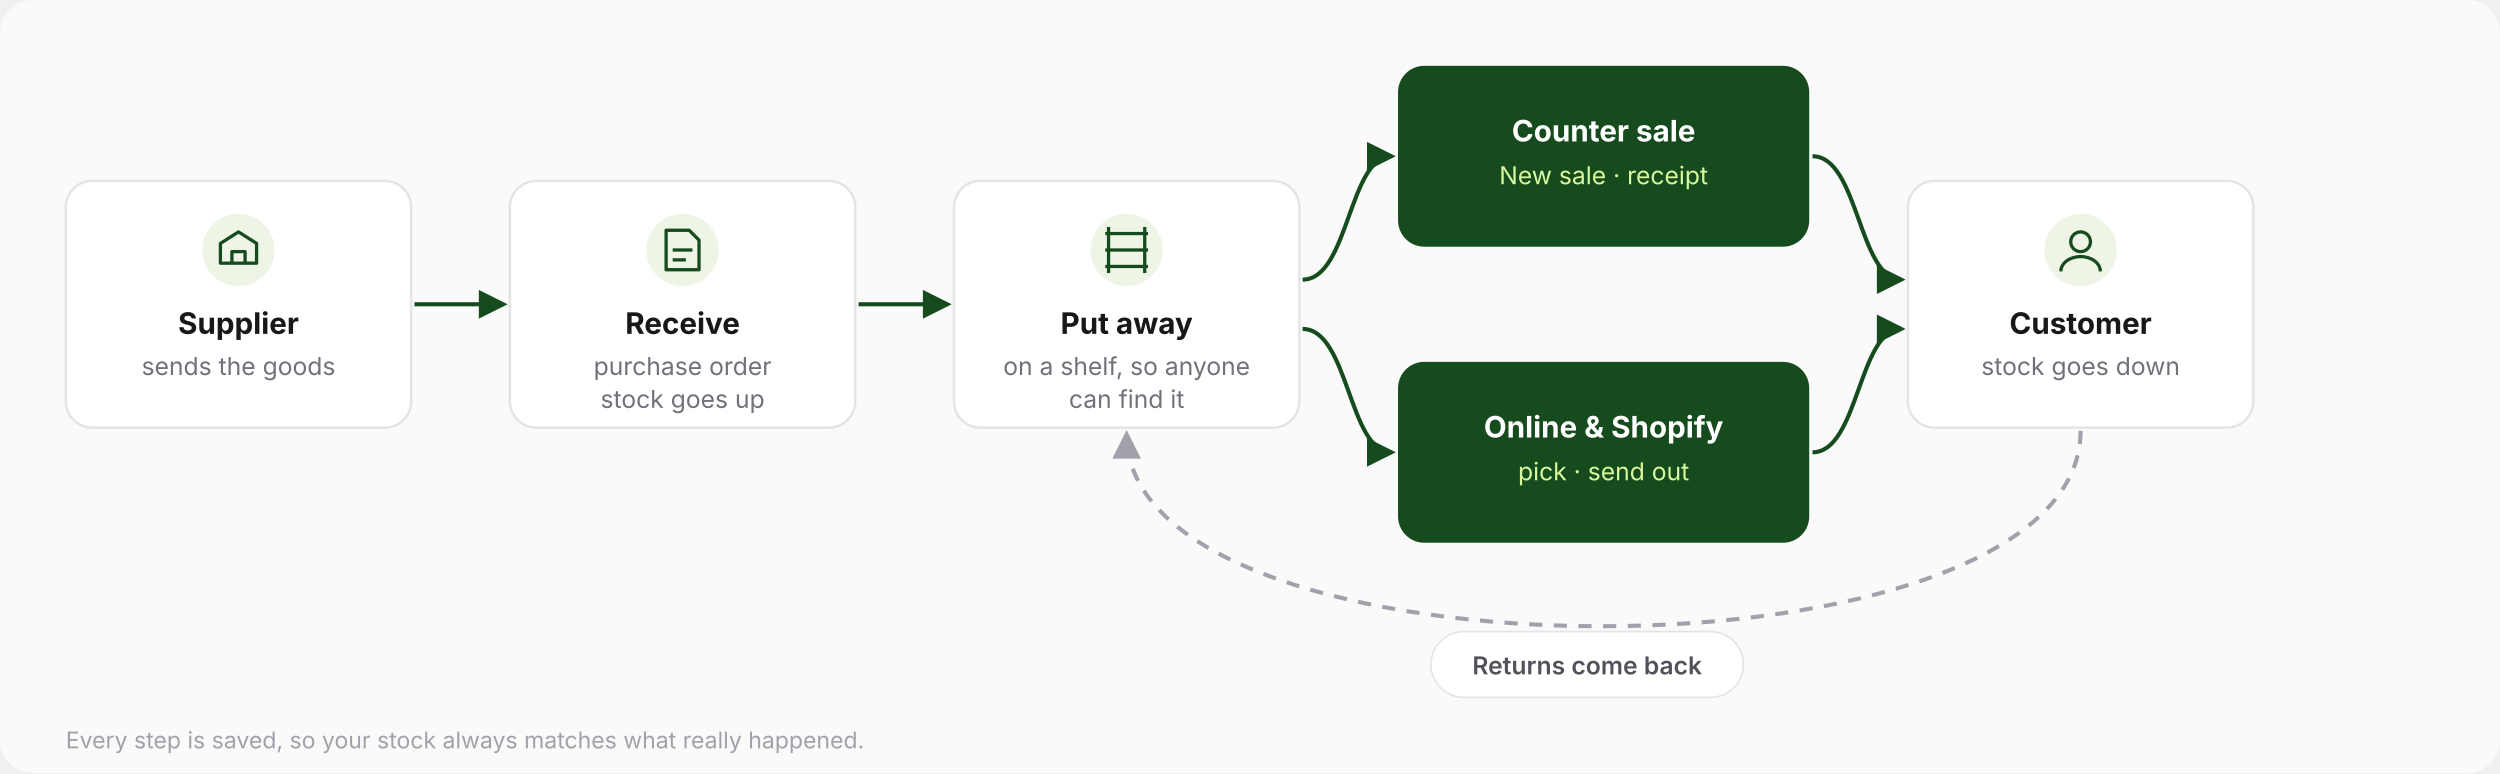
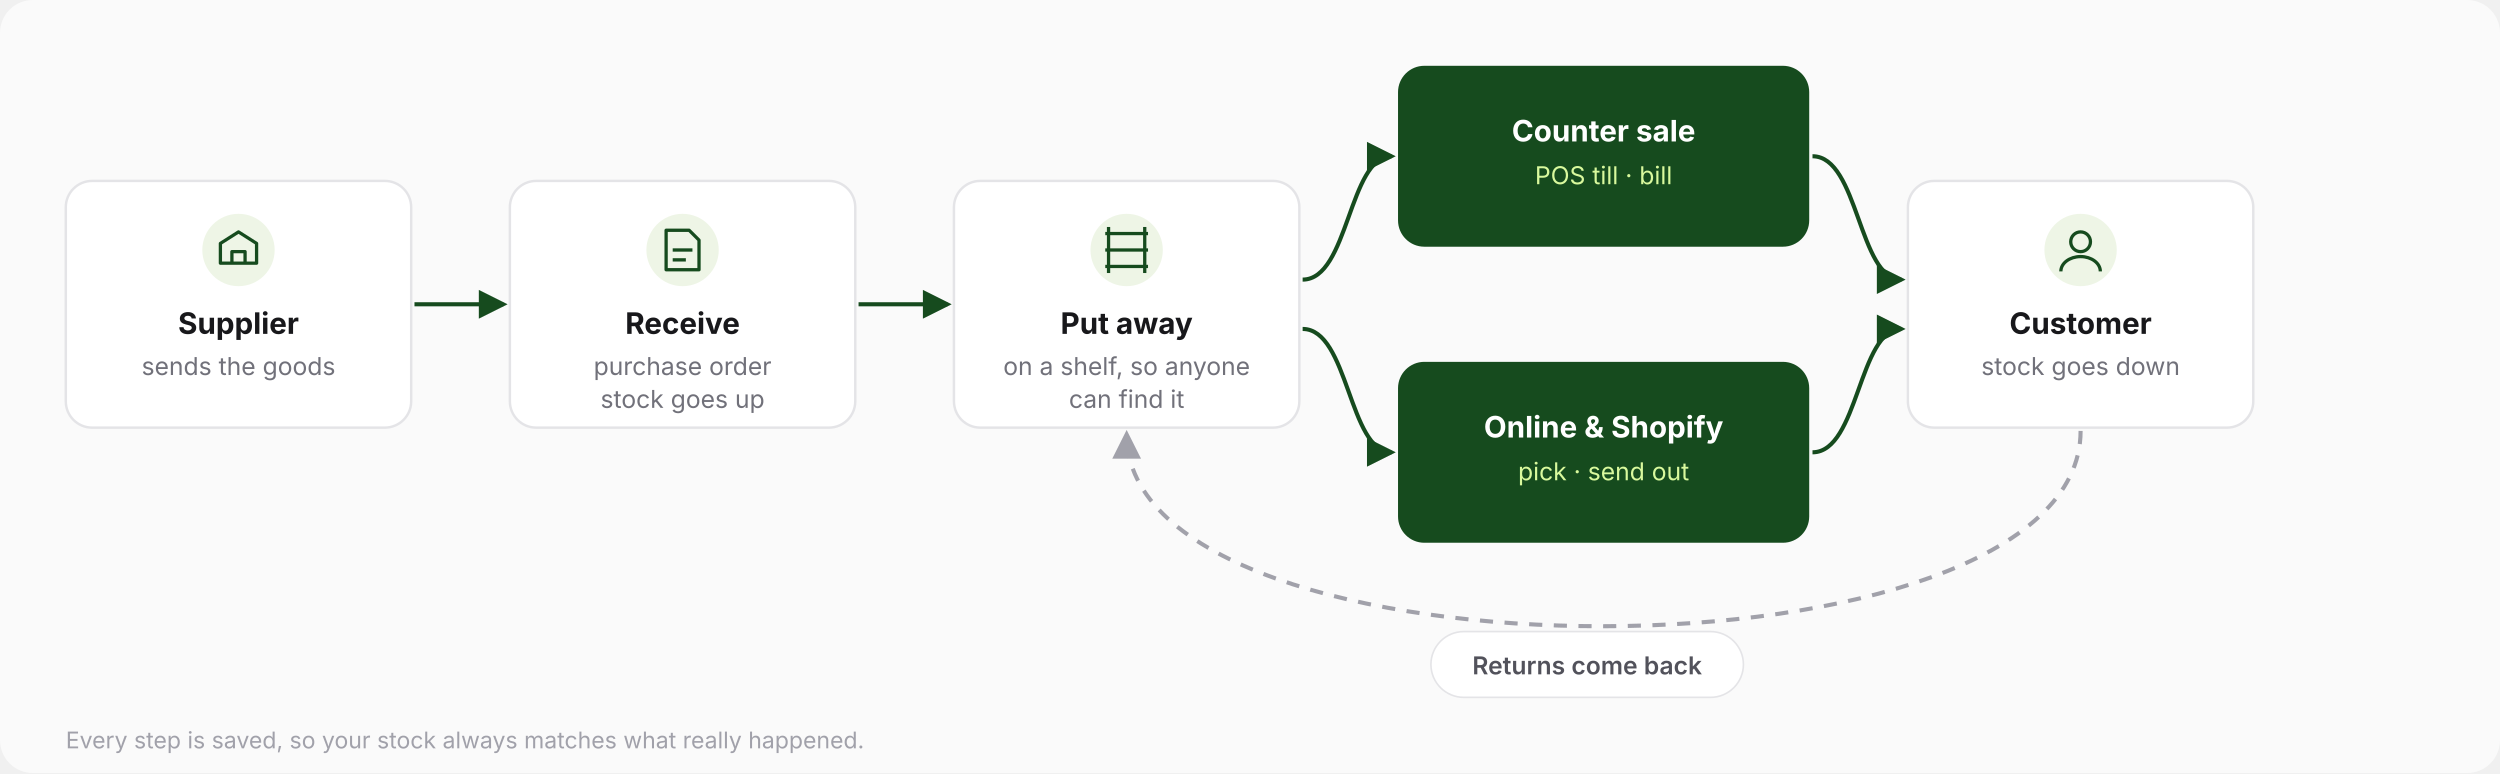
<svg xmlns="http://www.w3.org/2000/svg" viewBox="0 0 1520 470" font-family="Inter, Segoe UI, Arial, sans-serif" role="img" aria-label="How stock moves: a supplier order is received, put on shelves, sold at the counter or online, and returns come back.">
  <defs>
    <marker id="a" viewBox="0 0 10 10" refX="8.5" refY="5" markerWidth="7" markerHeight="7" orient="auto">
      <path d="M0,0 L10,5 L0,10 z" fill="#164B1E" />
    </marker>
    <marker id="g" viewBox="0 0 10 10" refX="8.5" refY="5" markerWidth="7" markerHeight="7" orient="auto">
      <path d="M0,0 L10,5 L0,10 z" fill="#a1a1aa" />
    </marker>
  </defs>
  <rect width="1520" height="470" rx="20" fill="#fafafa" />
  <g font-size="15" text-anchor="middle">
    <rect x="40" y="110" width="210" height="150" rx="16" fill="#fff" stroke="#e4e4e7" stroke-width="1.5" />
    <circle cx="145" cy="152" r="22" fill="#eef5e6" />
    <path d="M134 160 v-12 l11 -7 l11 7 v12 z M141 160 v-7 h8 v7" stroke="#164B1E" stroke-width="2" fill="none" stroke-linejoin="round" />
    <text x="145" y="203" fill="#18181b" font-size="18" font-weight="700">Supplier</text>
    <text x="145" y="228" fill="#71717a">sends the goods</text>
    <rect x="310" y="110" width="210" height="150" rx="16" fill="#fff" stroke="#e4e4e7" stroke-width="1.5" />
    <circle cx="415" cy="152" r="22" fill="#eef5e6" />
    <path d="M405 140 h14 l6 6 v18 h-20 z M409 152 h12 M409 158 h8" stroke="#164B1E" stroke-width="2" fill="none" stroke-linejoin="round" />
    <text x="415" y="203" fill="#18181b" font-size="18" font-weight="700">Receive</text>
    <text x="415" y="228" fill="#71717a">purchase order</text>
    <text x="415" y="248" fill="#71717a">stock goes up</text>
    <rect x="580" y="110" width="210" height="150" rx="16" fill="#fff" stroke="#e4e4e7" stroke-width="1.5" />
    <circle cx="685" cy="152" r="22" fill="#eef5e6" />
    <path d="M672 142 h26 M672 152 h26 M672 162 h26 M674 138 v28 M696 138 v28" stroke="#164B1E" stroke-width="2" fill="none" />
    <text x="685" y="203" fill="#18181b" font-size="18" font-weight="700">Put away</text>
    <text x="685" y="228" fill="#71717a">on a shelf, so anyone</text>
    <text x="685" y="248" fill="#71717a">can find it</text>
    <rect x="850" y="40" width="250" height="110" rx="16" fill="#164B1E" />
    <text x="975" y="86" fill="#fff" font-size="18" font-weight="700">Counter sale</text>
-     <text x="975" y="112" fill="#d9f99d">New sale · receipt</text>
+     <text x="975" y="112" fill="#d9f99d">POS till · bill</text>
    <rect x="850" y="220" width="250" height="110" rx="16" fill="#164B1E" />
    <text x="975" y="266" fill="#fff" font-size="18" font-weight="700">Online &amp; Shopify</text>
    <text x="975" y="292" fill="#d9f99d">pick · send out</text>
    <rect x="1160" y="110" width="210" height="150" rx="16" fill="#fff" stroke="#e4e4e7" stroke-width="1.5" />
    <circle cx="1265" cy="152" r="22" fill="#eef5e6" />
    <circle cx="1265" cy="147" r="6" stroke="#164B1E" stroke-width="2" fill="none" />
    <path d="M1253 165 a12 9 0 0 1 24 0" stroke="#164B1E" stroke-width="2" fill="none" />
    <text x="1265" y="203" fill="#18181b" font-size="18" font-weight="700">Customer</text>
    <text x="1265" y="228" fill="#71717a">stock goes down</text>
  </g>
  <path d="M252 185 H306" stroke="#164B1E" stroke-width="2.5" marker-end="url(#a)" />
  <path d="M522 185 H576" stroke="#164B1E" stroke-width="2.5" marker-end="url(#a)" />
  <path d="M792 170 C 820 170, 820 95, 846 95" stroke="#164B1E" stroke-width="2.5" fill="none" marker-end="url(#a)" />
  <path d="M792 200 C 820 200, 820 275, 846 275" stroke="#164B1E" stroke-width="2.5" fill="none" marker-end="url(#a)" />
  <path d="M1102 95 C 1130 95, 1130 170, 1156 170" stroke="#164B1E" stroke-width="2.5" fill="none" marker-end="url(#a)" />
  <path d="M1102 275 C 1130 275, 1130 200, 1156 200" stroke="#164B1E" stroke-width="2.5" fill="none" marker-end="url(#a)" />
  <path d="M1265 262 C 1265 420, 685 420, 685 264" stroke="#a1a1aa" stroke-width="2.5" stroke-dasharray="8 7" fill="none" marker-end="url(#g)" />
  <rect x="870" y="384" width="190" height="40" rx="20" fill="#fff" stroke="#e4e4e7" />
  <text x="965" y="410" fill="#52525b" font-size="15" text-anchor="middle" font-weight="600">Returns come back</text>
  <text x="40" y="455" fill="#a1a1aa" font-size="14">Every step is saved, so your stock always matches what really happened.</text>
</svg>
